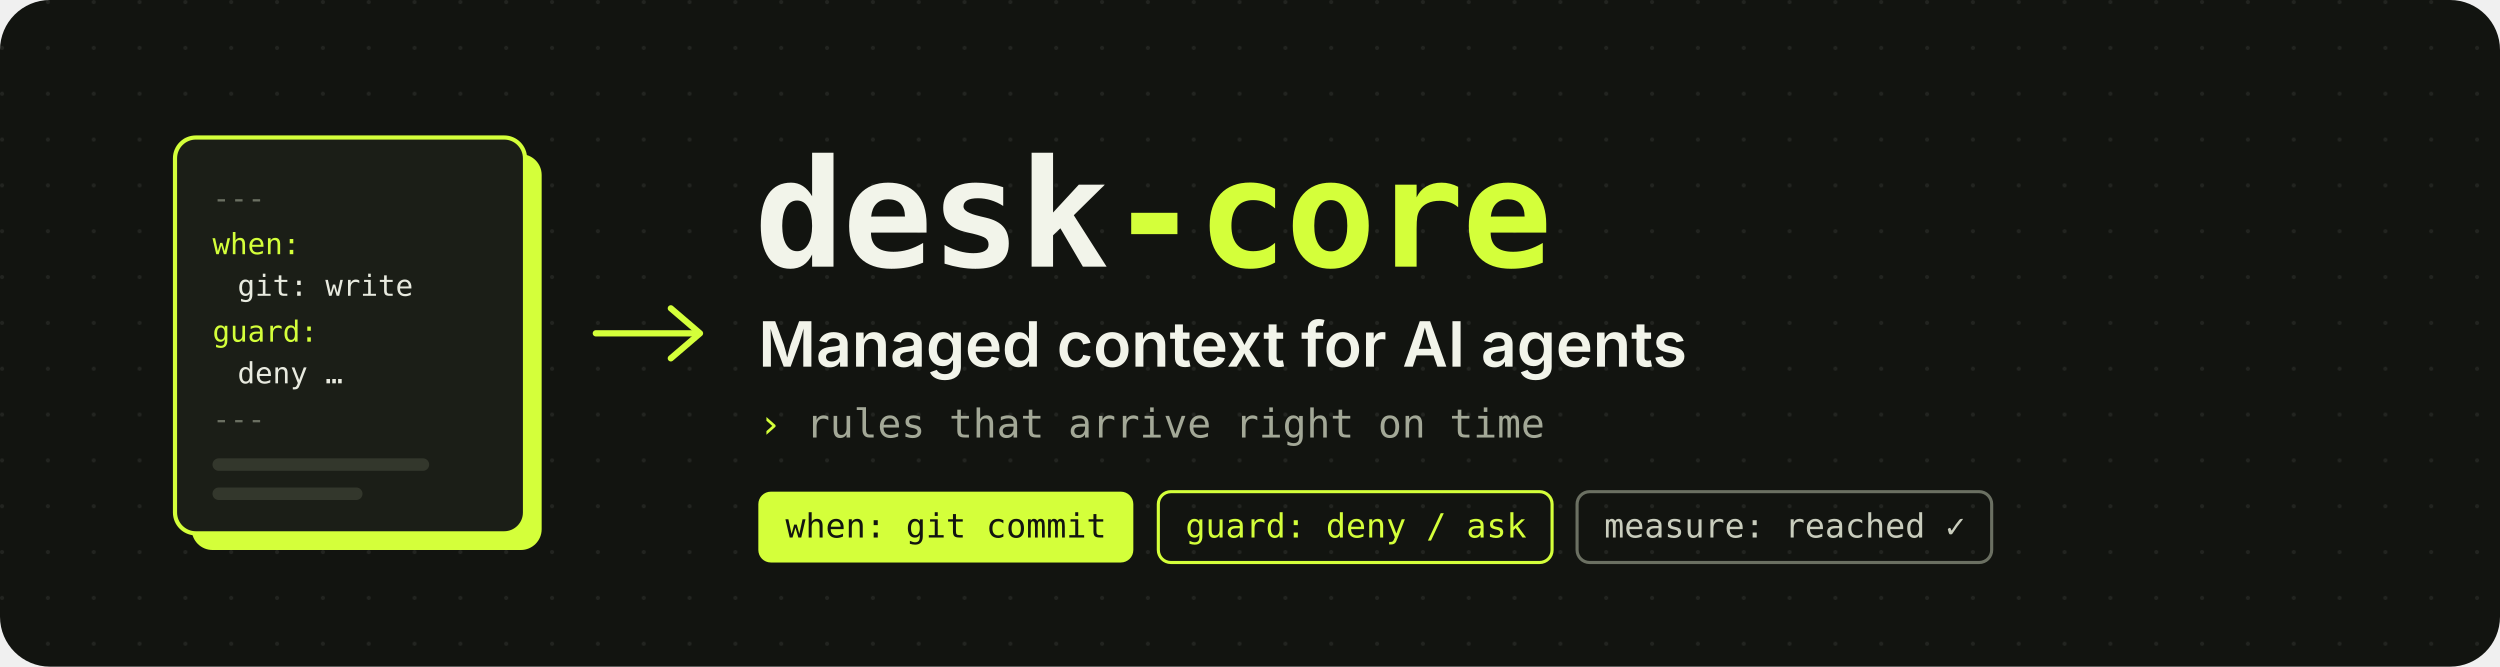
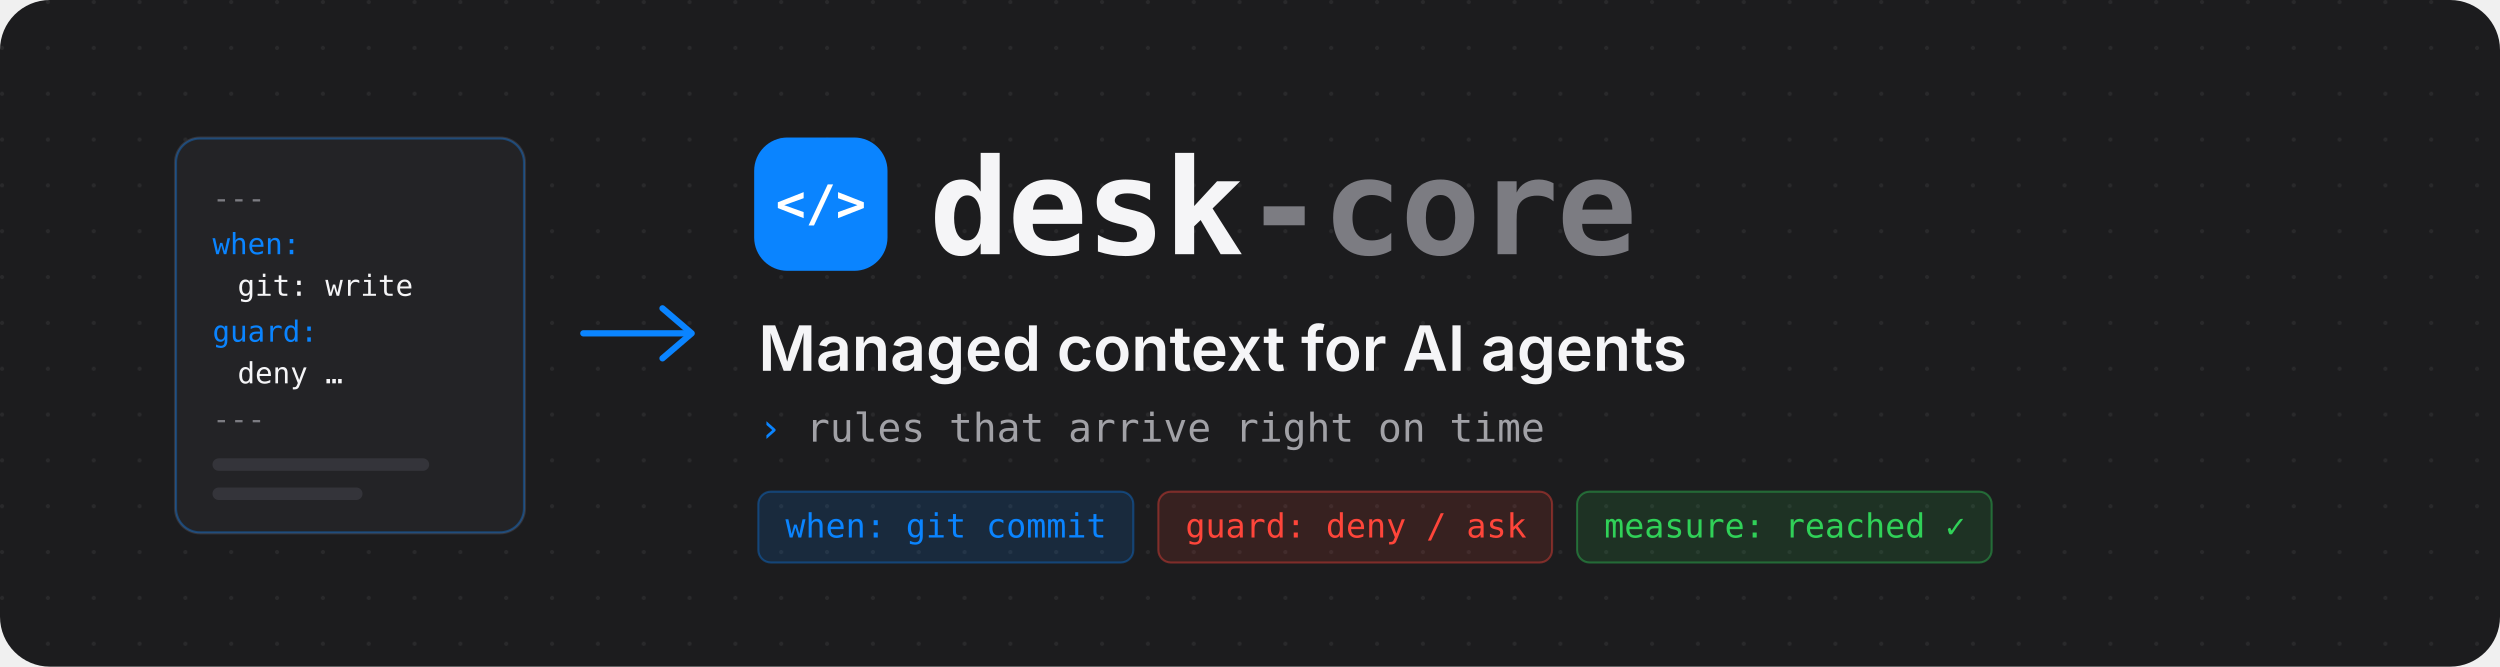
<svg xmlns="http://www.w3.org/2000/svg" viewBox="0 0 1200 320" width="1200" height="320" role="img" aria-label="desk-core — managed context for AI agents: rules that arrive right on time">
  <defs>
    <pattern id="dots" width="22" height="22" patternUnits="userSpaceOnUse">
-       <circle cx="1" cy="1" r="1" fill="#ffffff" fill-opacity="0.07" />
+       <circle cx="1" cy="1" r="1" fill="#ffffff" fill-opacity="0.06" />
    </pattern>
  </defs>
-   <rect width="1200" height="320" rx="24" fill="#121410" />
+   <rect width="1200" height="320" rx="24" fill="#1c1c1e" />
  <rect width="1200" height="320" rx="24" fill="url(#dots)" />
  <g transform="translate(84 66)">
-     <rect x="8" y="8" width="168" height="190" rx="10" fill="#d4ff3a" />
-     <rect x="0" y="0" width="168" height="190" rx="10" fill="#1b1e17" stroke="#d4ff3a" stroke-width="2" />
-     <g font-family="JetBrains Mono, SFMono-Regular, Menlo, Consolas, monospace" font-size="14">
-       <text x="18" y="34" fill="#6b7062">---</text>
-       <text x="18" y="56" fill="#d4ff3a">when:</text>
-       <text x="30" y="76" fill="#e8eadf">git: write</text>
-       <text x="18" y="98" fill="#d4ff3a">guard:</text>
-       <text x="30" y="118" fill="#e8eadf">deny …</text>
-       <text x="18" y="140" fill="#6b7062">---</text>
+     <rect x="0" y="0" width="168" height="190" rx="12" fill="#232326" stroke="#34343a" />
+     <rect x="0.5" y="0.5" width="167" height="189" rx="11.5" fill="none" stroke="#0a84ff" stroke-opacity="0.35" />
+     <g font-family="SFMono-Regular, ui-monospace, Menlo, JetBrains Mono, Consolas, monospace" font-size="14">
+       <text x="18" y="34" fill="#7c7c82">---</text>
+       <text x="18" y="56" fill="#0a84ff">when:</text>
+       <text x="30" y="76" fill="#f5f5f7">git: write</text>
+       <text x="18" y="98" fill="#0a84ff">guard:</text>
+       <text x="30" y="118" fill="#f5f5f7">deny …</text>
+       <text x="18" y="140" fill="#7c7c82">---</text>
    </g>
-     <rect x="18" y="154" width="104" height="6" rx="3" fill="#33372c" />
-     <rect x="18" y="168" width="72" height="6" rx="3" fill="#33372c" />
+     <rect x="18" y="154" width="104" height="6" rx="3" fill="#34343a" />
+     <rect x="18" y="168" width="72" height="6" rx="3" fill="#34343a" />
  </g>
-   <g fill="none" stroke="#d4ff3a" stroke-width="3" stroke-linecap="round" stroke-linejoin="round">
-     <path d="M286 160 H 334" />
-     <path d="M322 148 L 336 160 L 322 172" />
+   <g fill="none" stroke="#0a84ff" stroke-width="3" stroke-linecap="round" stroke-linejoin="round">
+     <path d="M280 160 H 330" />
+     <path d="M318 148 L 332 160 L 318 172" />
  </g>
-   <text x="362" y="128" font-family="JetBrains Mono, SFMono-Regular, Menlo, Consolas, monospace" font-size="72" font-weight="700" fill="#f2f4ea" letter-spacing="-1">desk<tspan fill="#d4ff3a">-core</tspan>
+   <rect x="362" y="66" width="64" height="64" rx="16" fill="#0a84ff" />
+   <text x="394" y="106" text-anchor="middle" font-family="SFMono-Regular, ui-monospace, Menlo, JetBrains Mono, Consolas, monospace" font-size="24" font-weight="700" fill="#ffffff">&lt;/&gt;</text>
+   <text x="446" y="122" font-family="SFMono-Regular, ui-monospace, Menlo, JetBrains Mono, Consolas, monospace" font-size="64" font-weight="700" fill="#f5f5f7" letter-spacing="-1">desk<tspan fill="#7c7c82">-core</tspan>
  </text>
-   <text x="364" y="176" font-family="-apple-system, Segoe UI, Inter, Helvetica, Arial, sans-serif" font-size="30" font-weight="600" fill="#f2f4ea">Managed context for AI agents</text>
-   <text x="364" y="210" font-family="JetBrains Mono, SFMono-Regular, Menlo, Consolas, monospace" font-size="19" fill="#a3a897">
-     <tspan fill="#d4ff3a">›</tspan> rules that arrive right on time</text>
-   <g font-family="JetBrains Mono, SFMono-Regular, Menlo, Consolas, monospace" font-size="16">
-     <rect x="364" y="236" width="180" height="34" rx="6" fill="#d4ff3a" />
-     <text x="377" y="258" fill="#121410">when: git commit</text>
-     <rect x="556" y="236" width="189" height="34" rx="6" fill="none" stroke="#d4ff3a" stroke-width="1.5" />
-     <text x="569" y="258" fill="#d4ff3a">guard: deny / ask</text>
-     <rect x="757" y="236" width="199" height="34" rx="6" fill="none" stroke="#6b7062" stroke-width="1.5" />
-     <text x="770" y="258" fill="#c9cdbd">measure: reached ✓</text>
+   <text x="364" y="178" font-family="-apple-system, Segoe UI, Inter, Helvetica, Arial, sans-serif" font-size="30" font-weight="600" fill="#f5f5f7">Managed context for AI agents</text>
+   <text x="364" y="212" font-family="SFMono-Regular, ui-monospace, Menlo, JetBrains Mono, Consolas, monospace" font-size="19" fill="#a1a1a6">
+     <tspan fill="#0a84ff">›</tspan> rules that arrive right on time</text>
+   <g font-family="SFMono-Regular, ui-monospace, Menlo, JetBrains Mono, Consolas, monospace" font-size="16">
+     <rect x="364" y="236" width="180" height="34" rx="6" fill="#0a84ff" fill-opacity="0.14" stroke="#0a84ff" stroke-opacity="0.35" />
+     <text x="377" y="258" fill="#0a84ff">when: git commit</text>
+     <rect x="556" y="236" width="189" height="34" rx="6" fill="#ff453a" fill-opacity="0.12" stroke="#ff453a" stroke-opacity="0.4" />
+     <text x="569" y="258" fill="#ff453a">guard: deny / ask</text>
+     <rect x="757" y="236" width="199" height="34" rx="6" fill="#30d158" fill-opacity="0.12" stroke="#30d158" stroke-opacity="0.4" />
+     <text x="770" y="258" fill="#30d158">measure: reached ✓</text>
  </g>
</svg>
